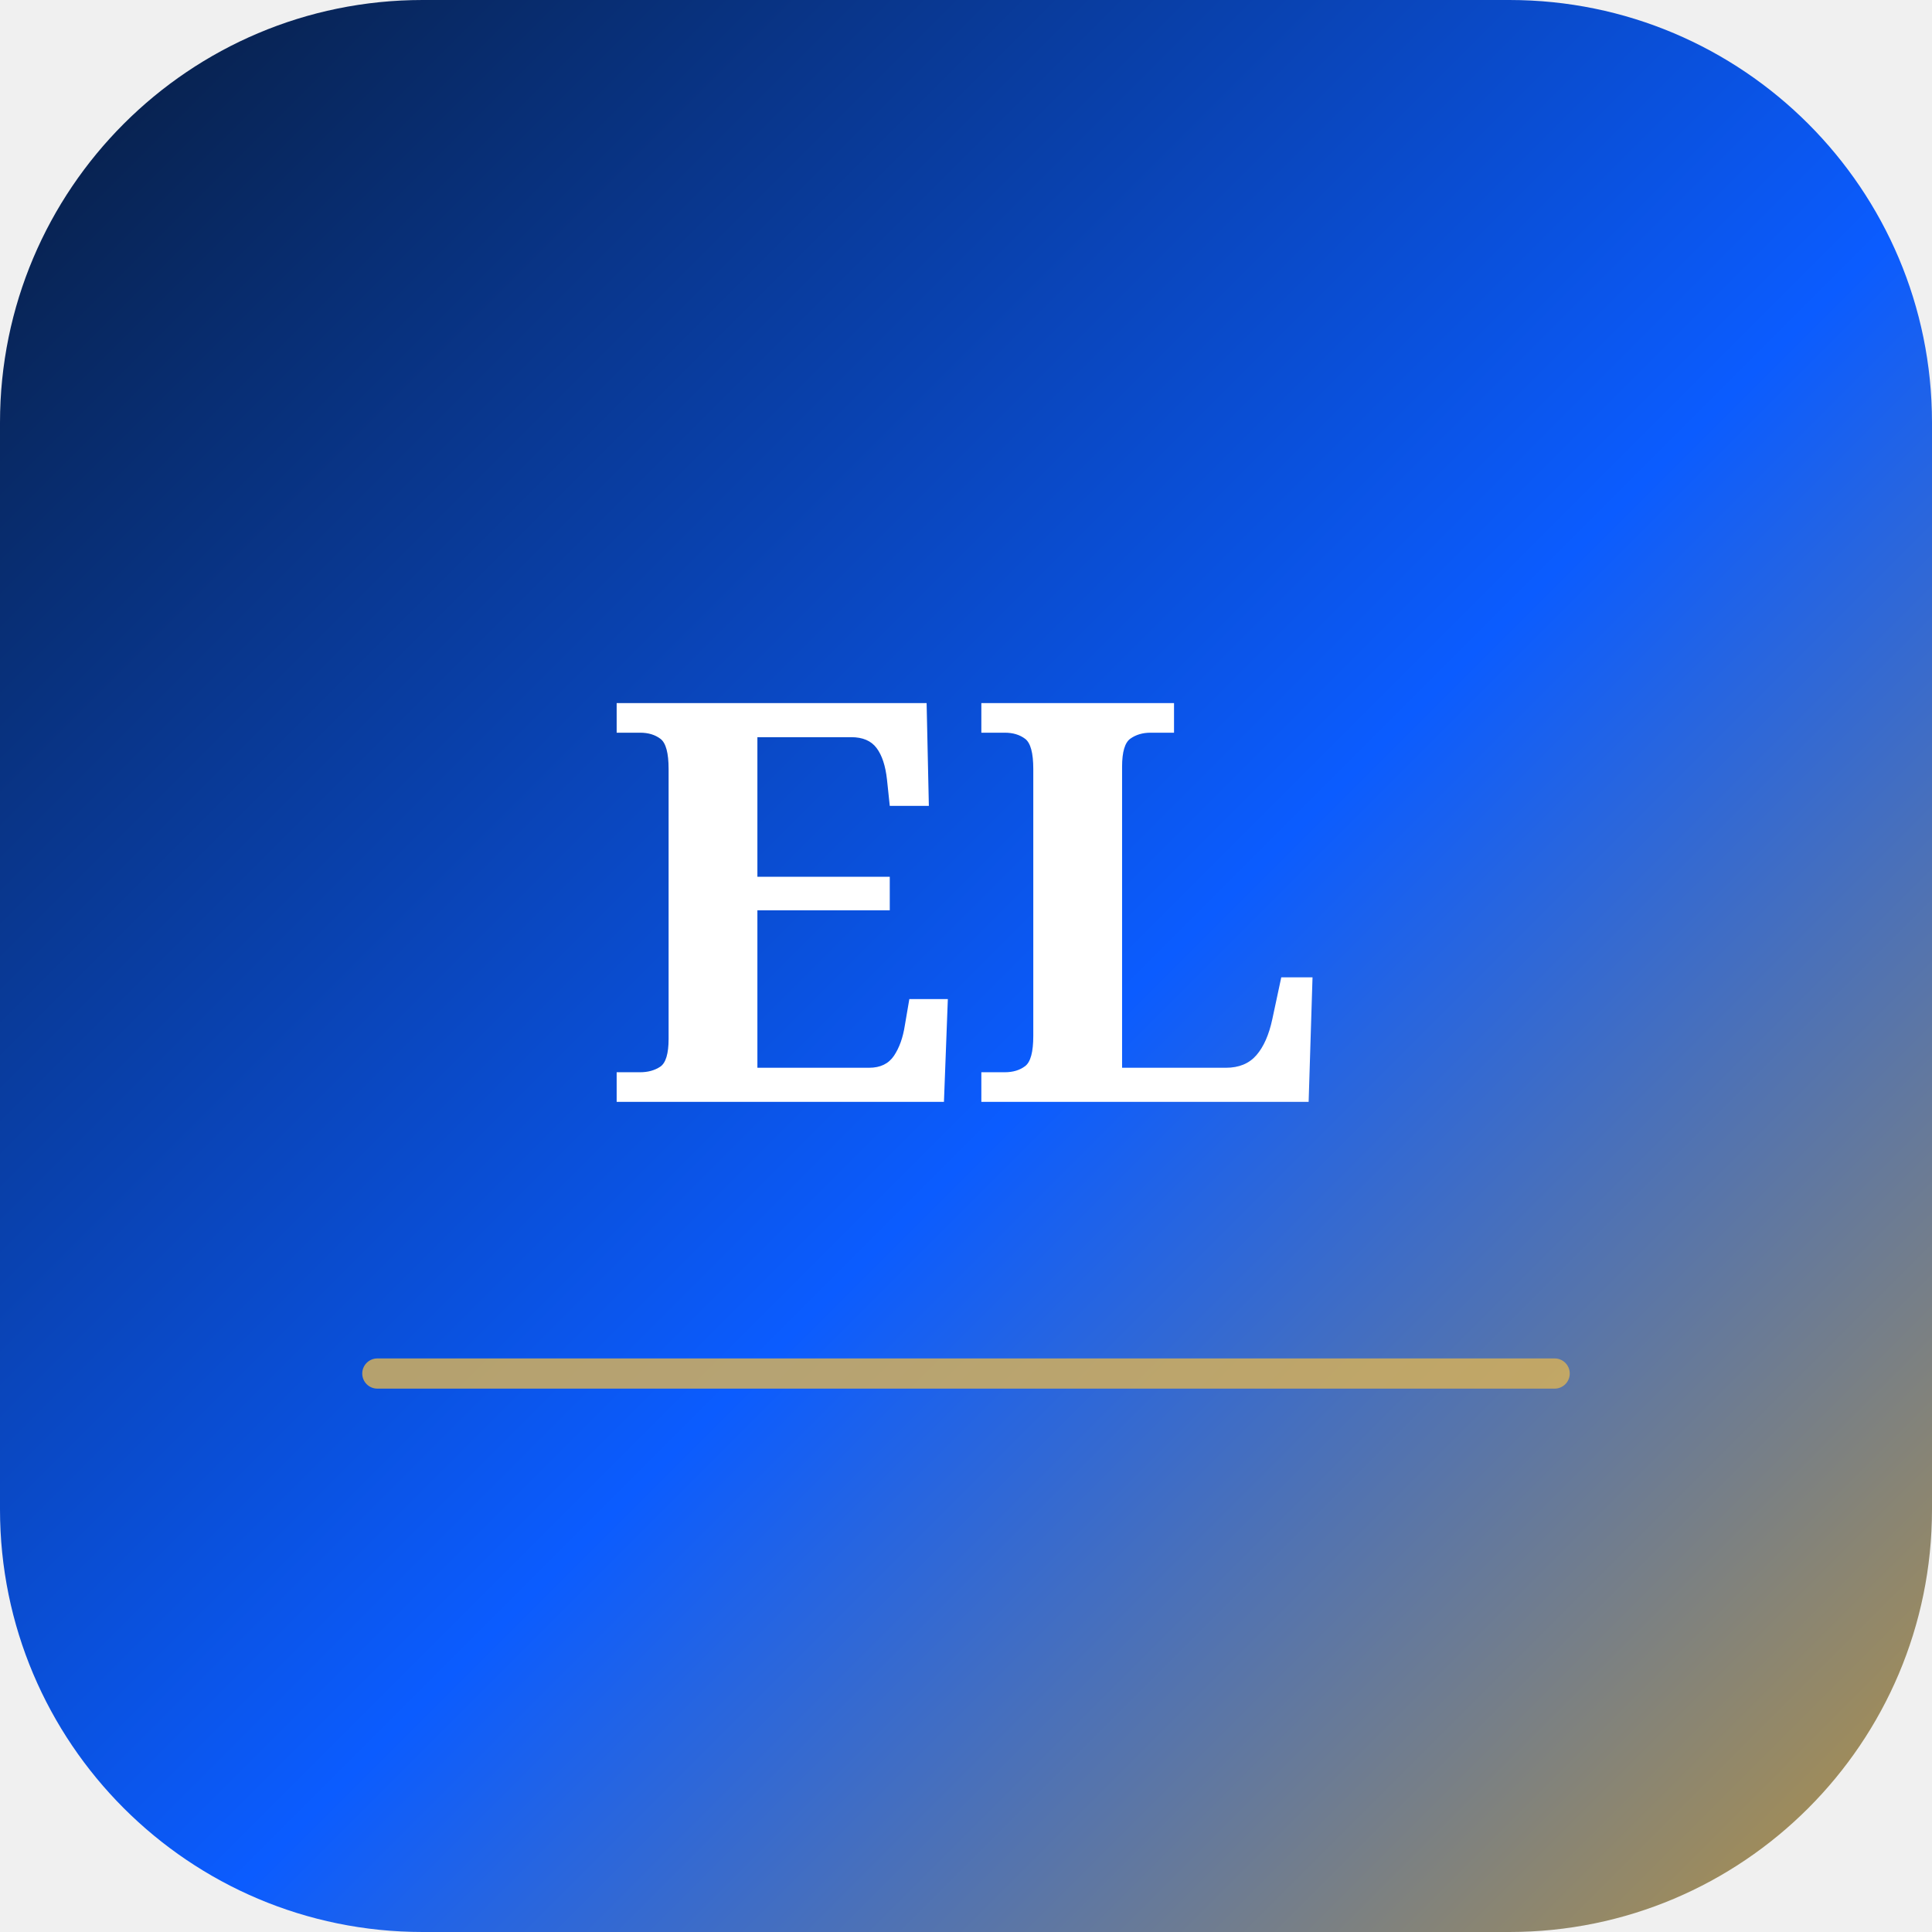
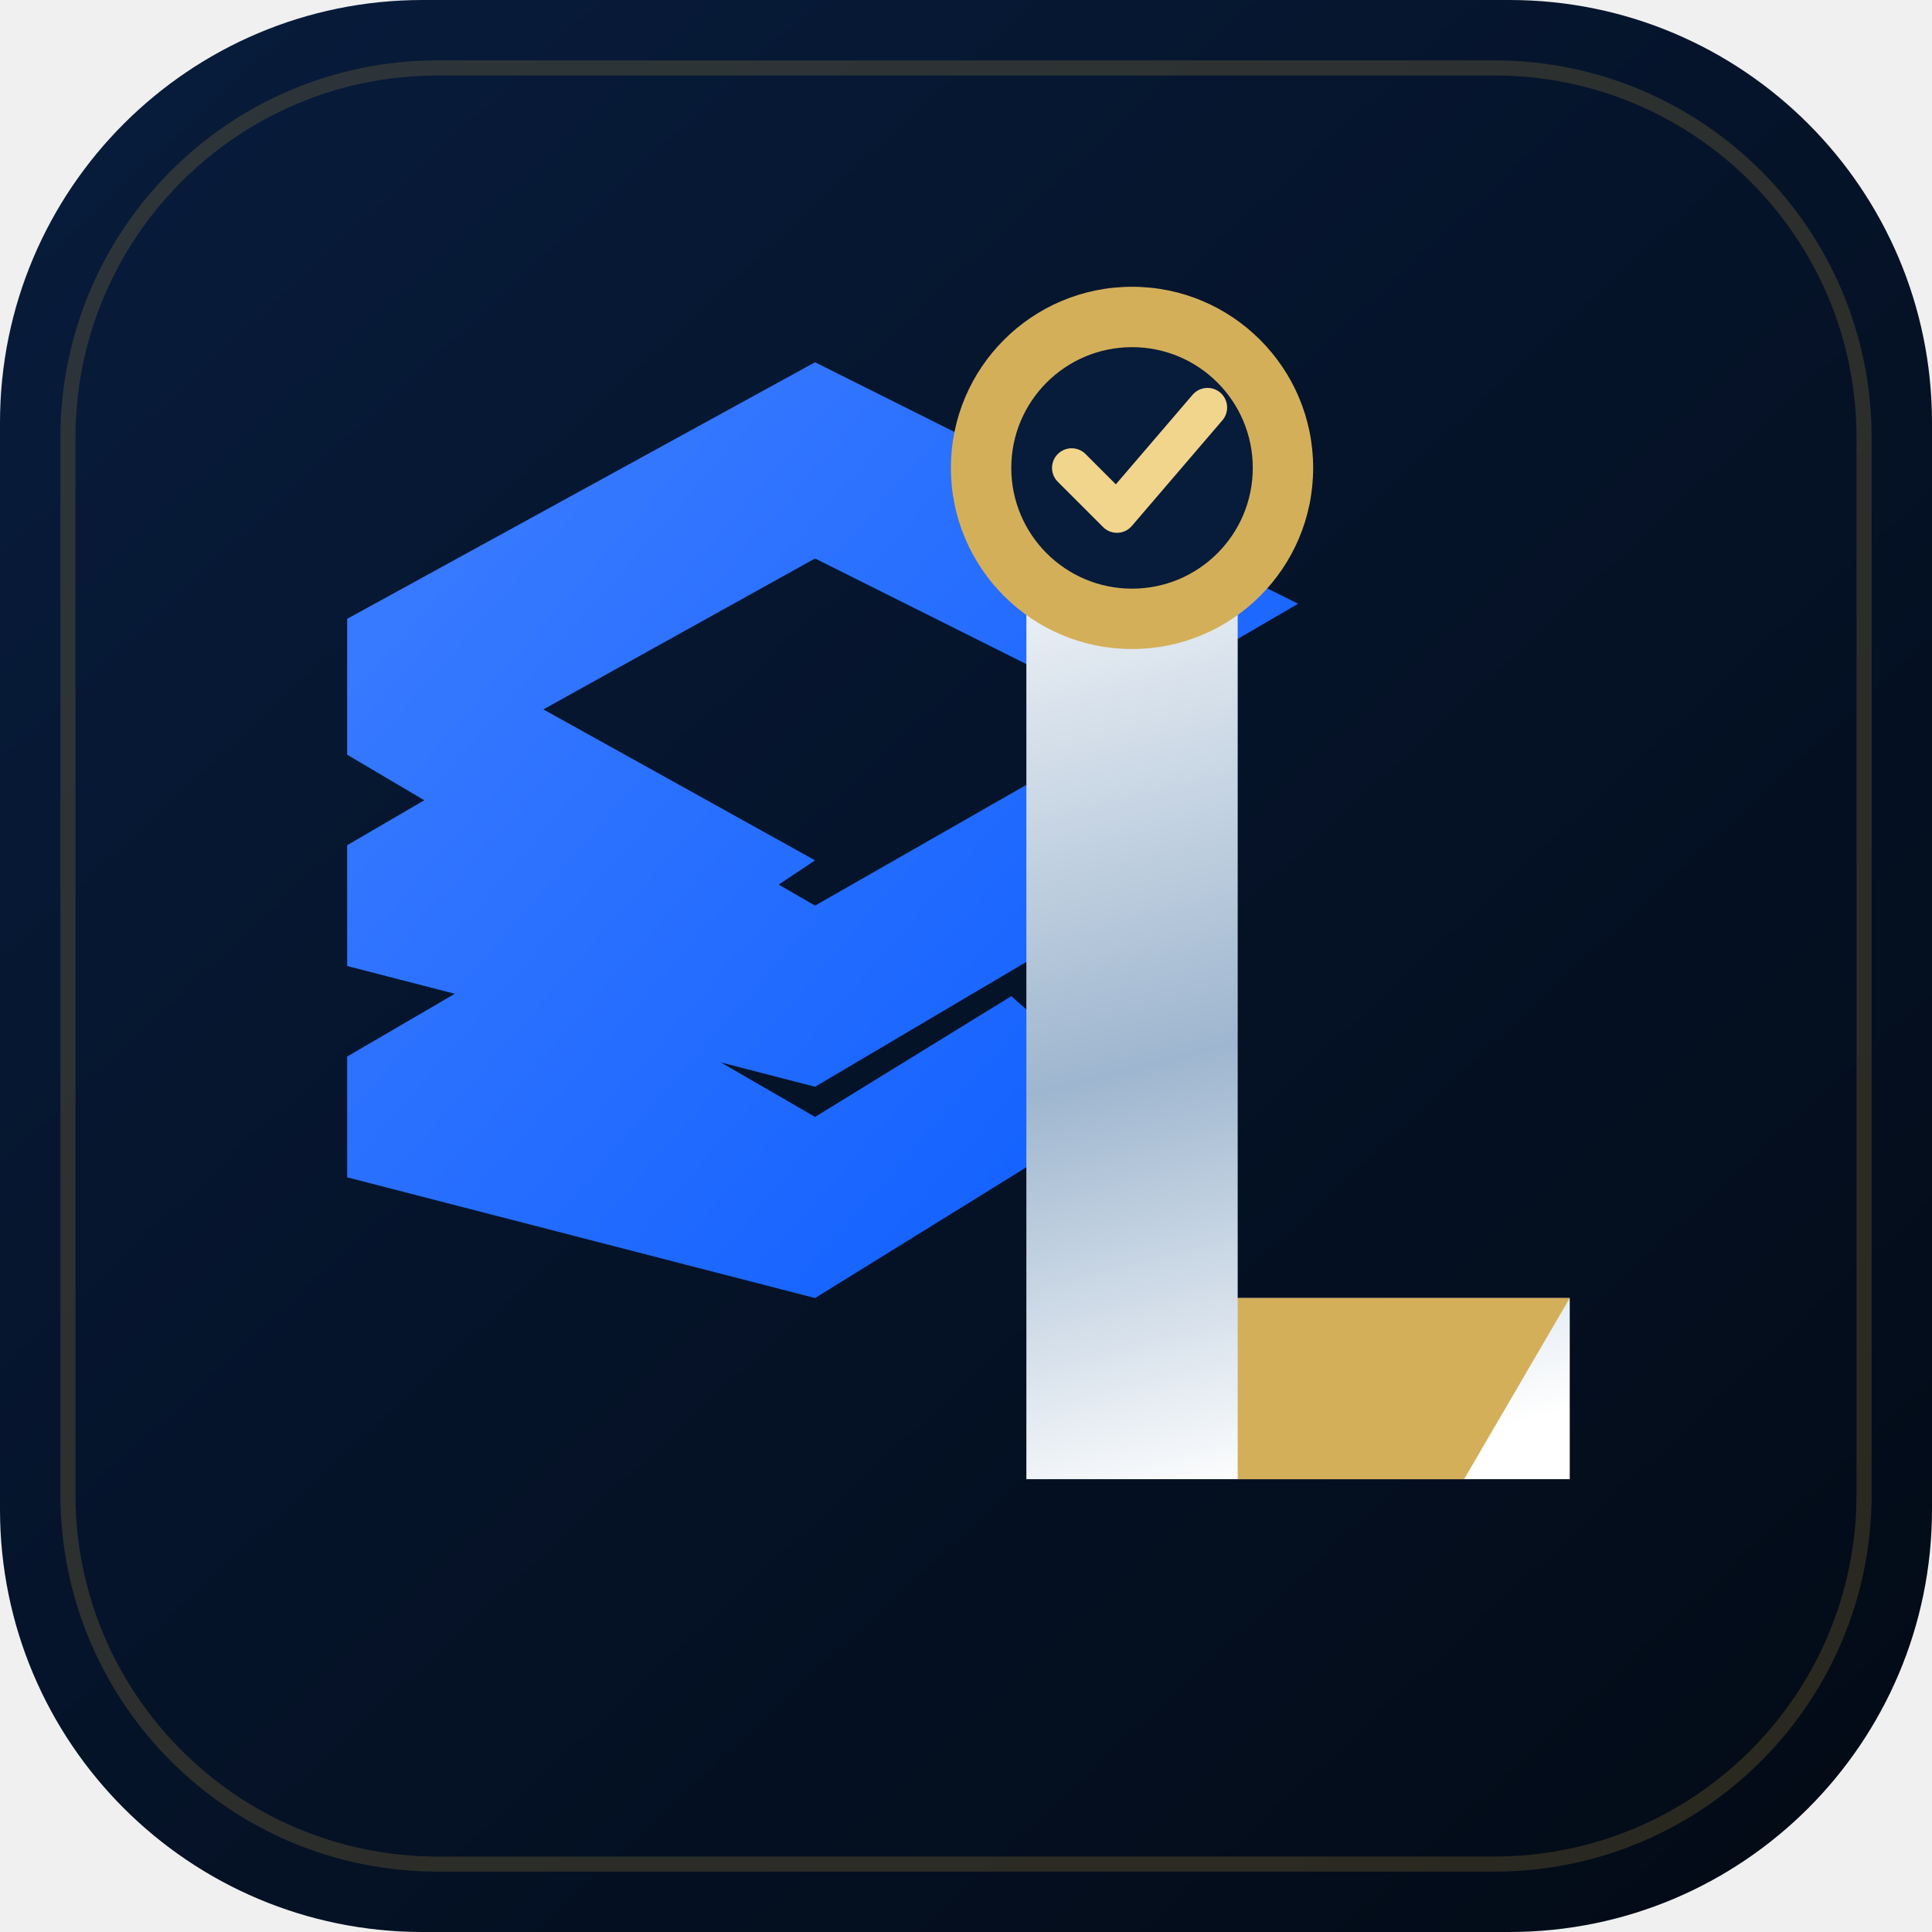
<svg xmlns="http://www.w3.org/2000/svg" viewBox="0 0 512 512" role="img" aria-label="EnteleLEDGER">
  <defs>
-     <linearGradient id="g" x1="0%" y1="0%" x2="100%" y2="100%">
-       <stop offset="0%" stop-color="#071b3a" />
-       <stop offset="55%" stop-color="#0b5cff" />
-       <stop offset="100%" stop-color="#b8943f" />
+     <linearGradient id="bg" x1="42" y1="28" x2="470" y2="490" gradientUnits="userSpaceOnUse">
+       <stop stop-color="#071b3a" />
+       <stop offset="1" stop-color="#030b17" />
+     </linearGradient>
+     <linearGradient id="pages" x1="7" y1="14" x2="69" y2="68" gradientUnits="userSpaceOnUse">
+       <stop stop-color="#3d7dff" />
+       <stop offset="1" stop-color="#0b5cff" />
+     </linearGradient>
+     <linearGradient id="spine" x1="53" y1="15" x2="70" y2="82" gradientUnits="userSpaceOnUse">
+       <stop stop-color="#fff" />
+       <stop offset=".58" stop-color="#9eb6cf" />
+       <stop offset="1" stop-color="#fff" />
    </linearGradient>
  </defs>
-   <rect width="512" height="512" rx="112" fill="url(#g)" />
-   <text x="256" y="292" text-anchor="middle" font-family="Georgia, serif" font-size="148" font-weight="700" fill="#ffffff">EL</text>
-   <rect x="96" y="360" width="320" height="8" rx="4" fill="#d4af5a" opacity="0.85" />
+   <rect width="512" height="512" rx="112" fill="url(#bg)" />
+   <rect x="18" y="18" width="476" height="476" rx="98" fill="none" stroke="#b8943f" stroke-opacity=".22" stroke-width="4" />
+   <g transform="translate(64 64) scale(4)">
+     <path d="M7 25 38 8l32 16-12 7-20-10-18 10 18 10-9 6L7 34Z" fill="url(#pages)" />
+     <path d="m7 40 12-7 19 11 14-8 8 7-22 13L7 48Z" fill="url(#pages)" />
+     <path d="m7 54 12-7 19 11 13-8 8 7-21 13L7 62Z" fill="url(#pages)" />
+     <path d="M52 15h14v55h22v12H52Z" fill="url(#spine)" />
+     <path d="M66 70h22l-7 12H66Z" fill="#d4af5a" />
+     <circle cx="59" cy="15" r="12" fill="#d4af5a" />
+     <circle cx="59" cy="15" r="8" fill="#071b3a" />
+     <path d="m55 15 3 3 6-7" fill="none" stroke="#f1d58c" stroke-width="2.6" stroke-linecap="round" stroke-linejoin="round" />
+   </g>
</svg>
